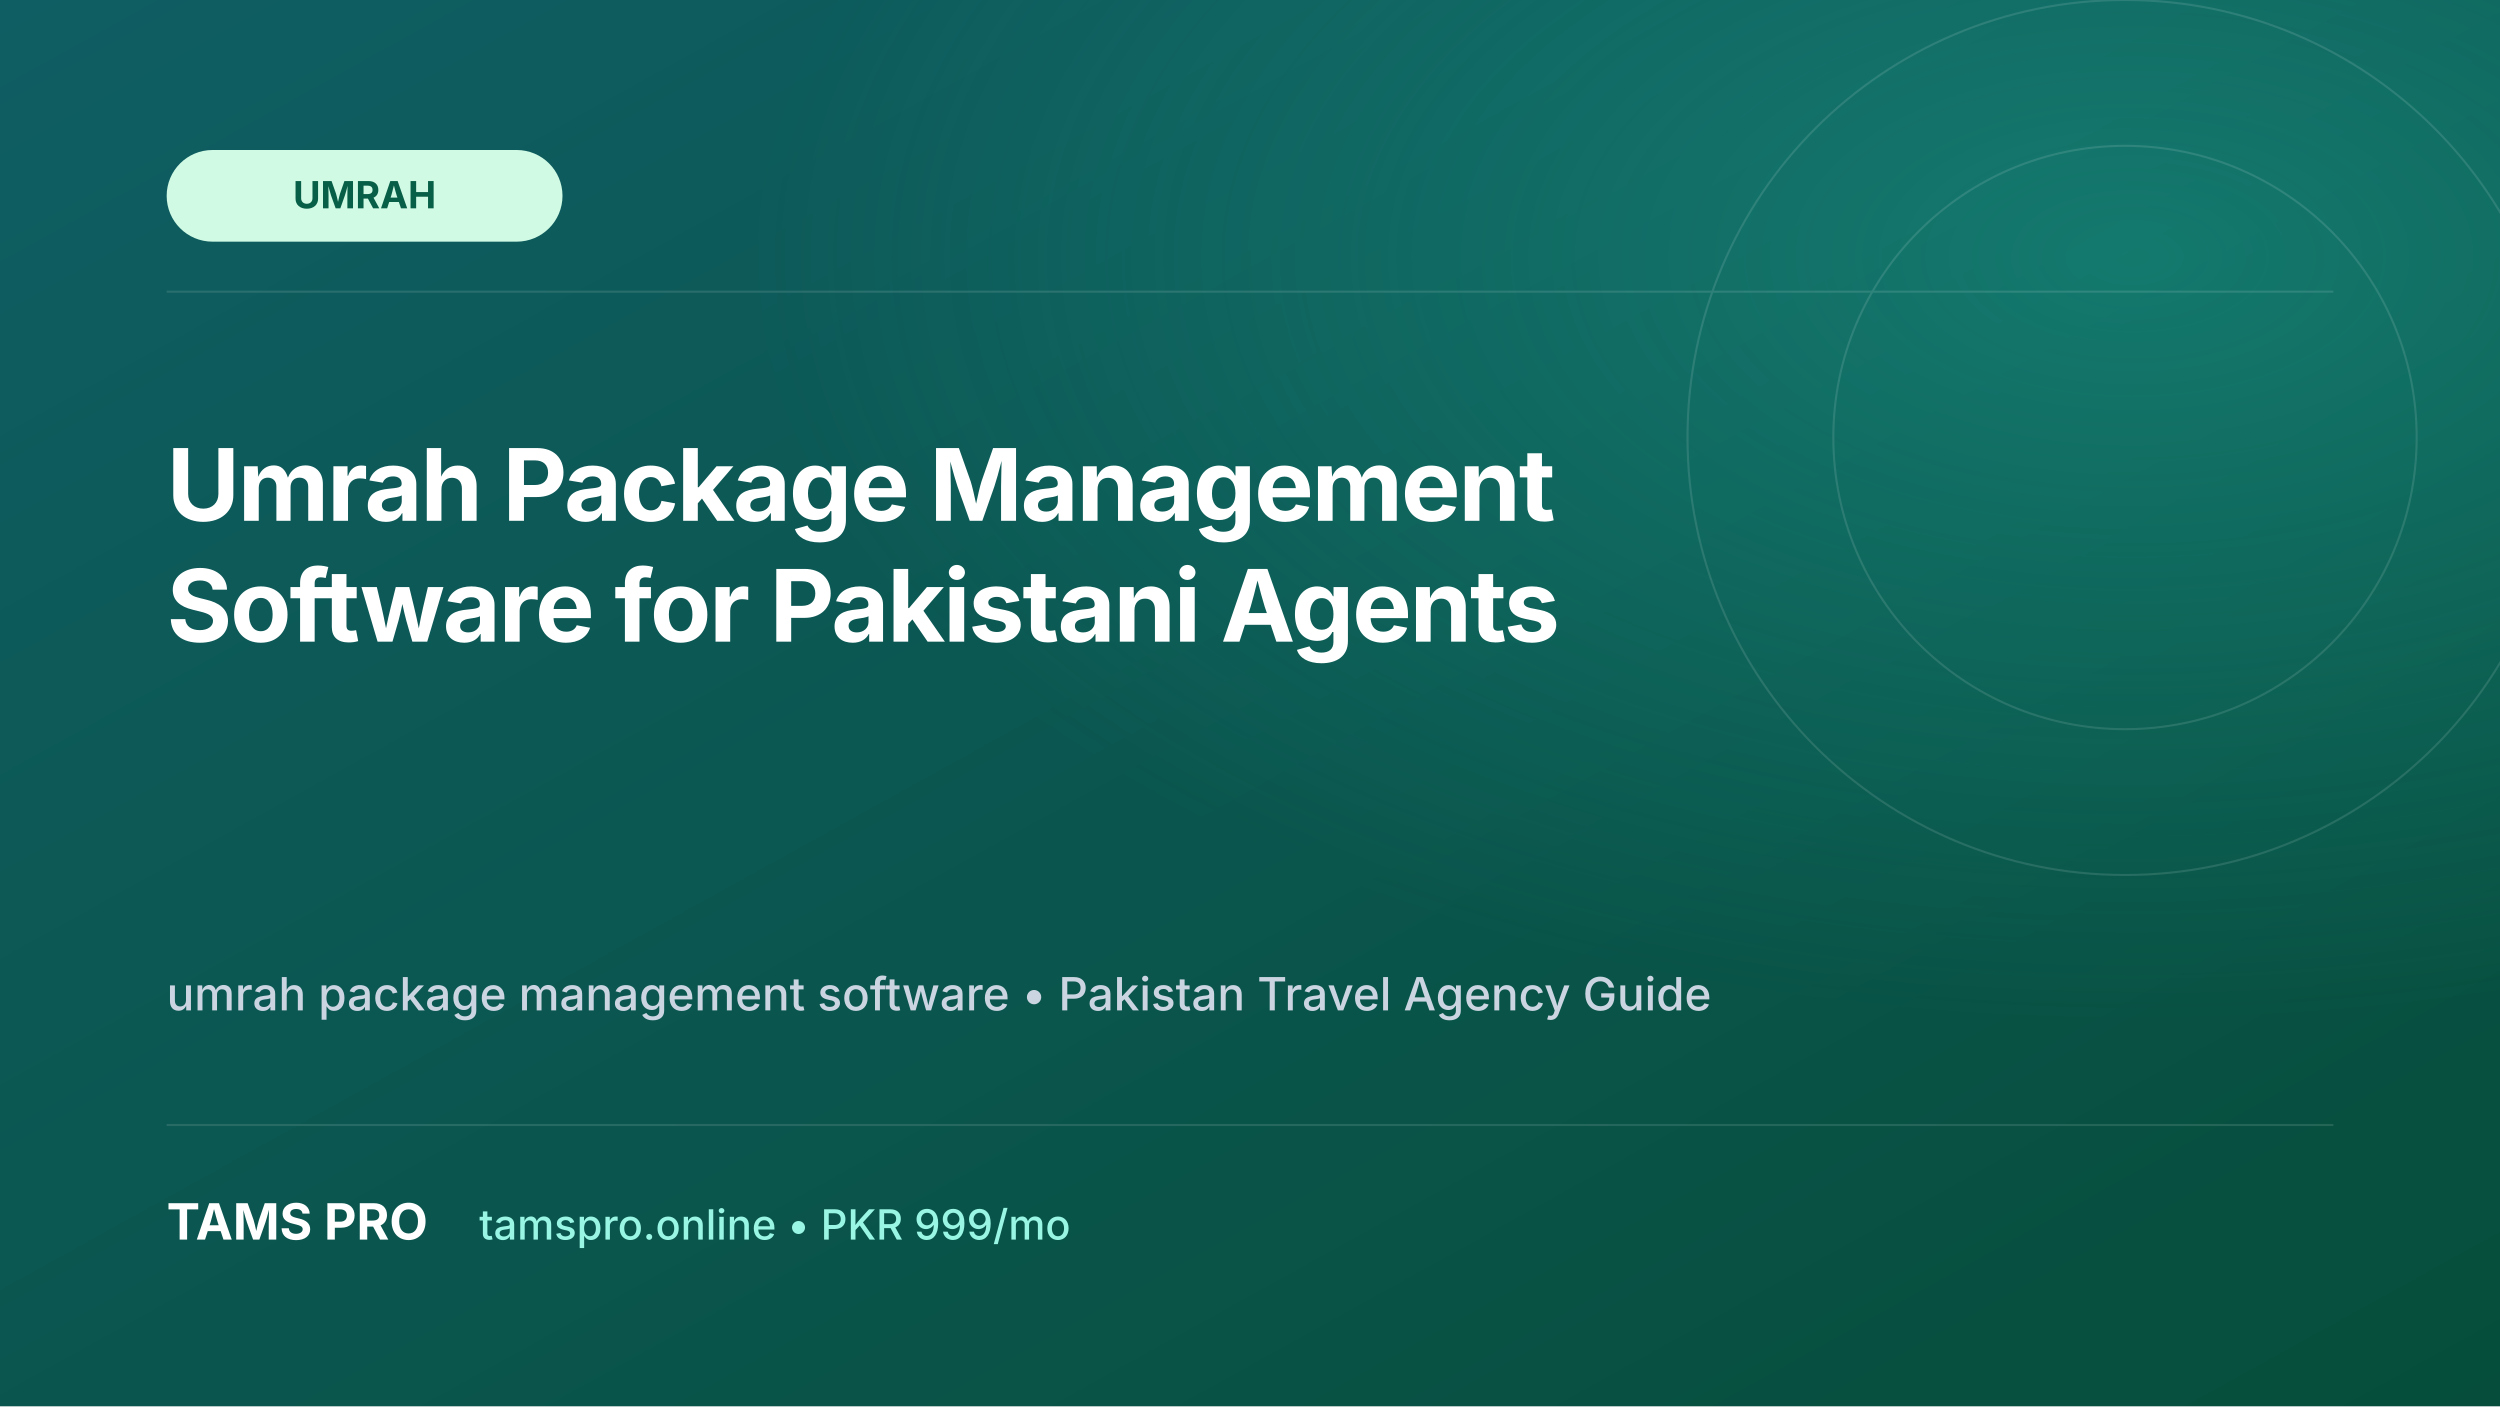
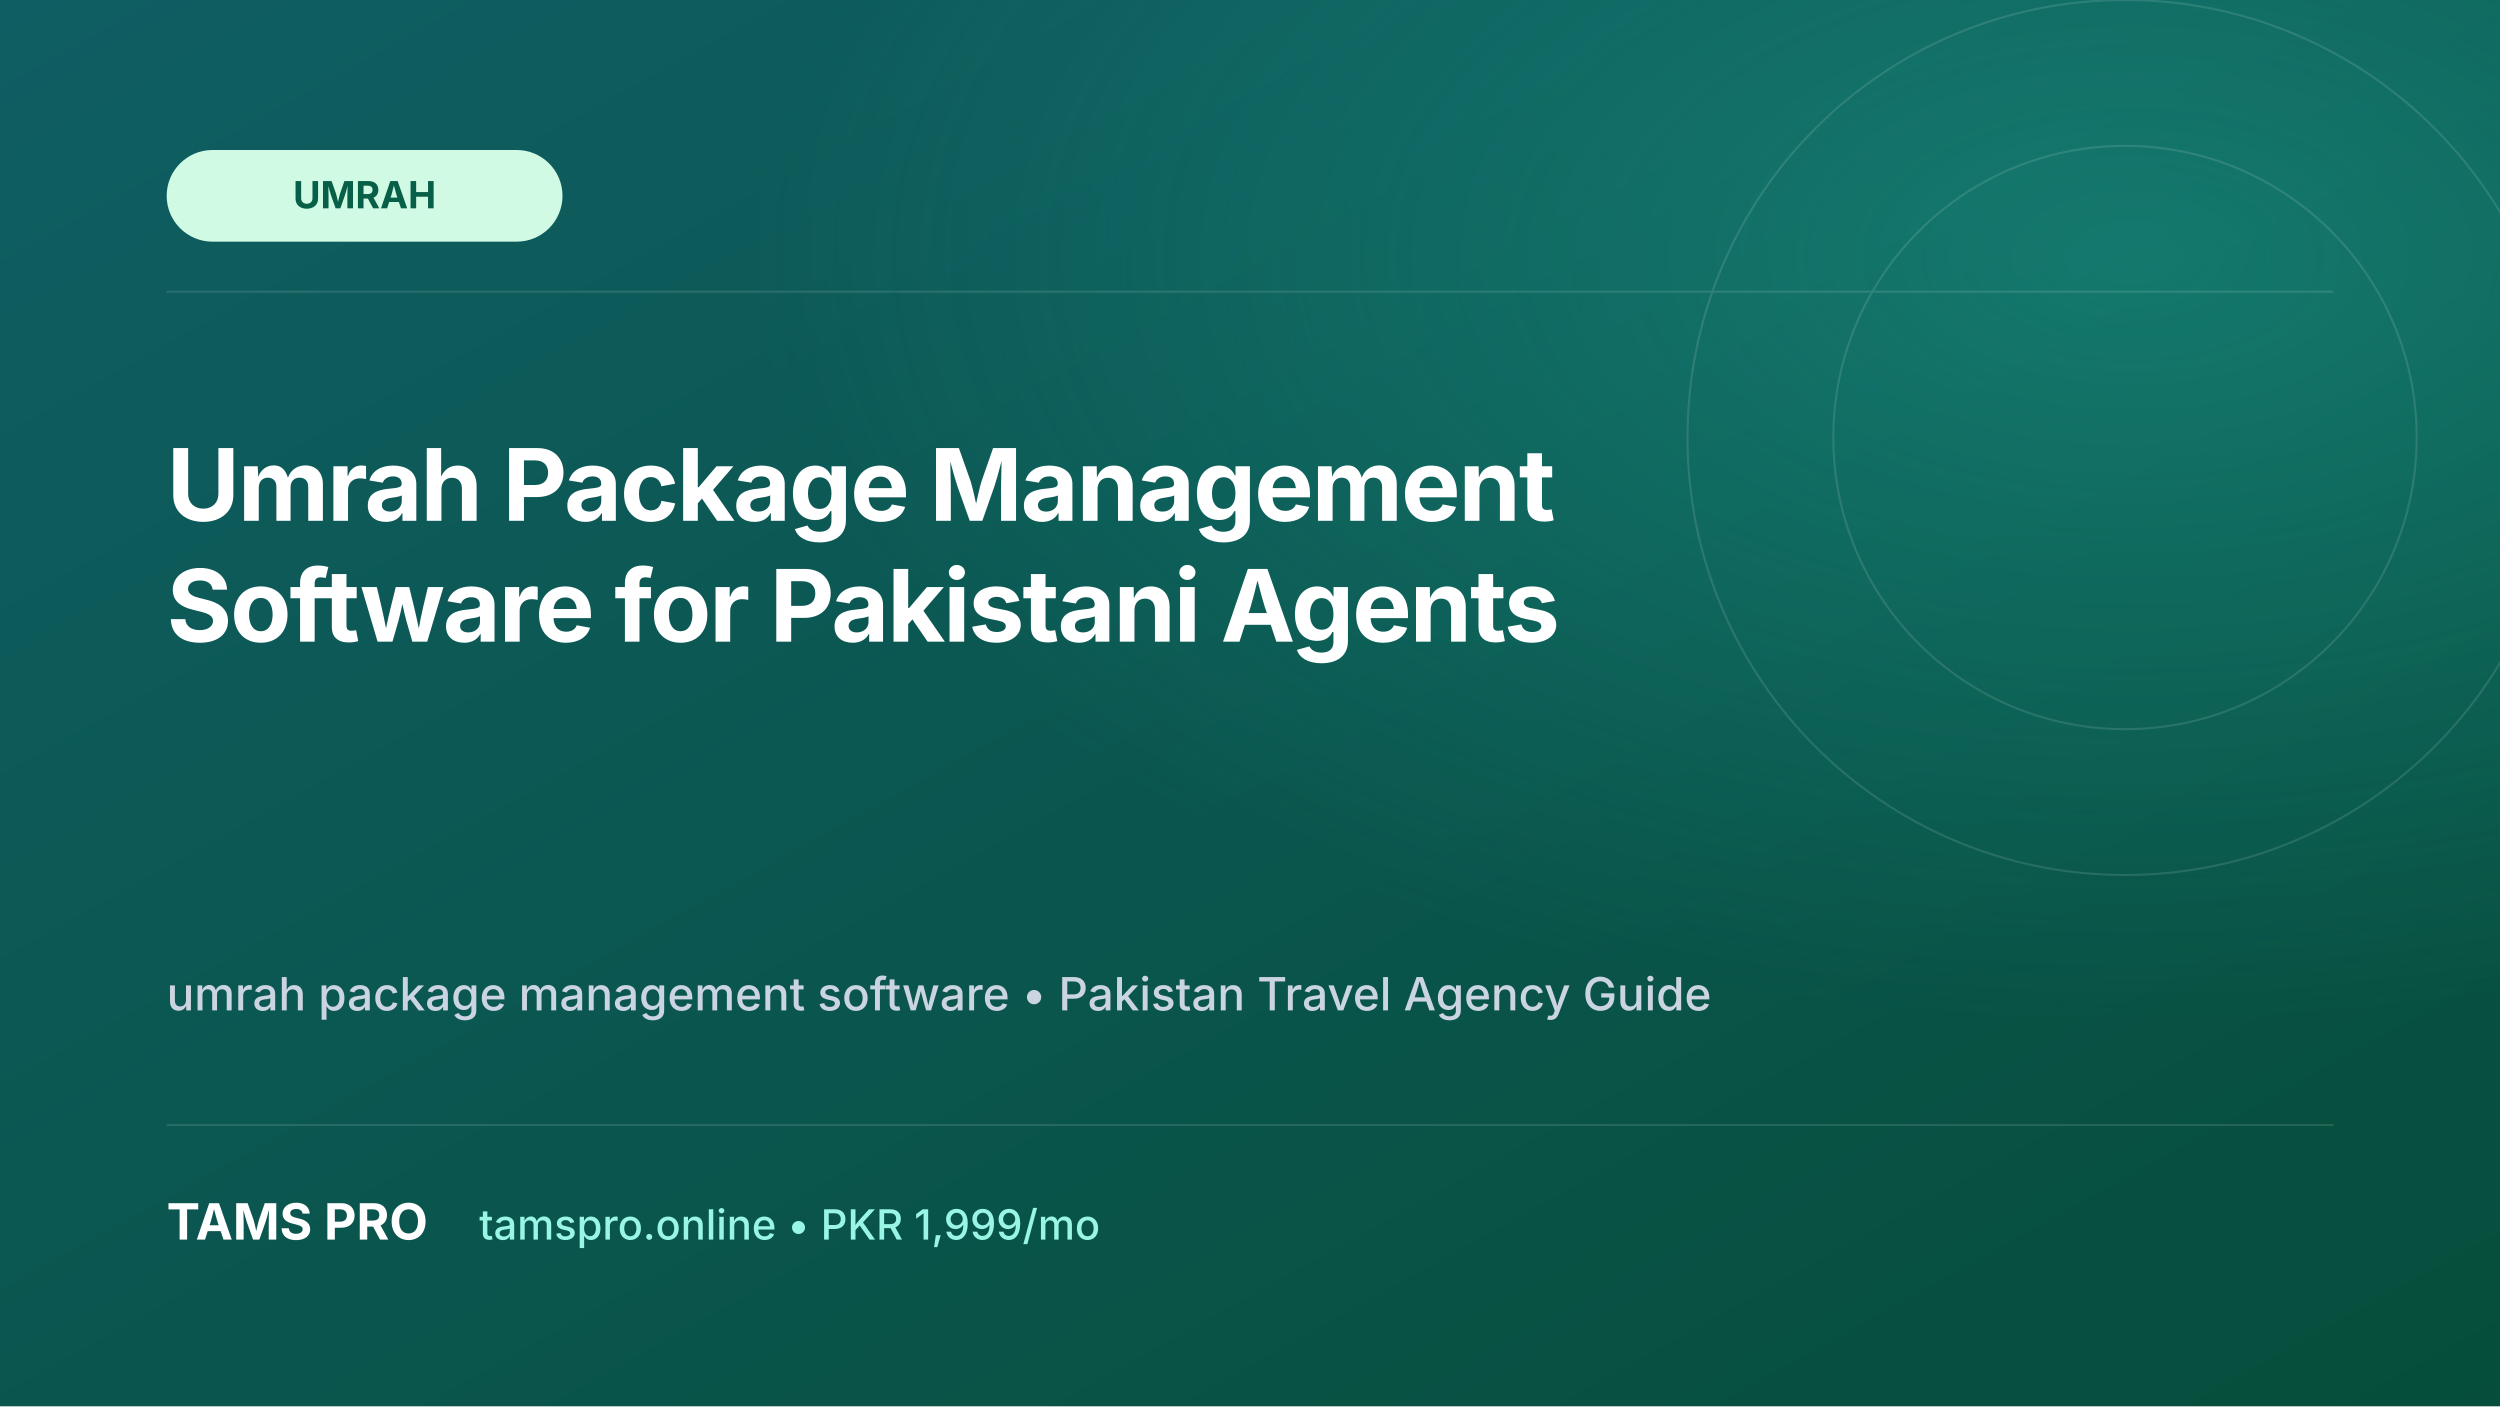
<svg xmlns="http://www.w3.org/2000/svg" viewBox="0 0 1200 675" width="1200" height="675" role="img" aria-label="Digital Umrah package management workflow showing costing, vouchers, and pilgrim tracking">
  <defs>
    <linearGradient id="bg-1" x1="0%" y1="0%" x2="100%" y2="100%">
      <stop offset="0%" stop-color="#0F5E63" />
      <stop offset="100%" stop-color="#064E3B" />
    </linearGradient>
    <radialGradient id="glow-1" cx="85%" cy="18%" r="55%">
      <stop offset="0%" stop-color="#2DD4BF" stop-opacity="0.28" />
      <stop offset="100%" stop-color="#2DD4BF" stop-opacity="0" />
    </radialGradient>
  </defs>
  <rect width="1200" height="675" fill="url(#bg-1)" />
  <rect width="1200" height="675" fill="url(#glow-1)" />
  <g opacity="0.12" stroke="#FFFFFF" stroke-width="1">
    <line x1="80" y1="140" x2="1120" y2="140" />
    <line x1="80" y1="540" x2="1120" y2="540" />
    <circle cx="1020" cy="210" r="140" fill="none" />
    <circle cx="1020" cy="210" r="210" fill="none" />
  </g>
  <rect x="80" y="72" width="190" height="44" rx="22" fill="#D1FAE5" />
  <text x="175" y="100" text-anchor="middle" font-family="Inter, system-ui, -apple-system, sans-serif" font-size="18" font-weight="700" fill="#065F46">UMRAH</text>
  <text x="80" y="250" font-family="Plus Jakarta Sans, Inter, system-ui, sans-serif" font-size="48" font-weight="700" fill="#FFFFFF" letter-spacing="-0.02em">
    <tspan x="80" dy="0">Umrah Package Management</tspan>
    <tspan x="80" dy="58">Software for Pakistani Agents</tspan>
  </text>
  <text x="80" y="485" font-family="Inter, system-ui, -apple-system, sans-serif" font-size="22" font-weight="500" fill="#CBD5E1">umrah package management software • Pakistan Travel Agency Guide</text>
  <text x="80" y="595" font-family="Inter, system-ui, -apple-system, sans-serif" font-size="24" font-weight="700" fill="#FFFFFF">TAMS PRO</text>
-   <text x="230" y="595" font-family="Inter, system-ui, -apple-system, sans-serif" font-size="20" font-weight="500" fill="#99F6E4">tamspro.online • PKR 999/mo</text>
+   <text x="230" y="595" font-family="Inter, system-ui, -apple-system, sans-serif" font-size="20" font-weight="500" fill="#99F6E4">tamspro.online • PKR 1,999/mo</text>
</svg>
